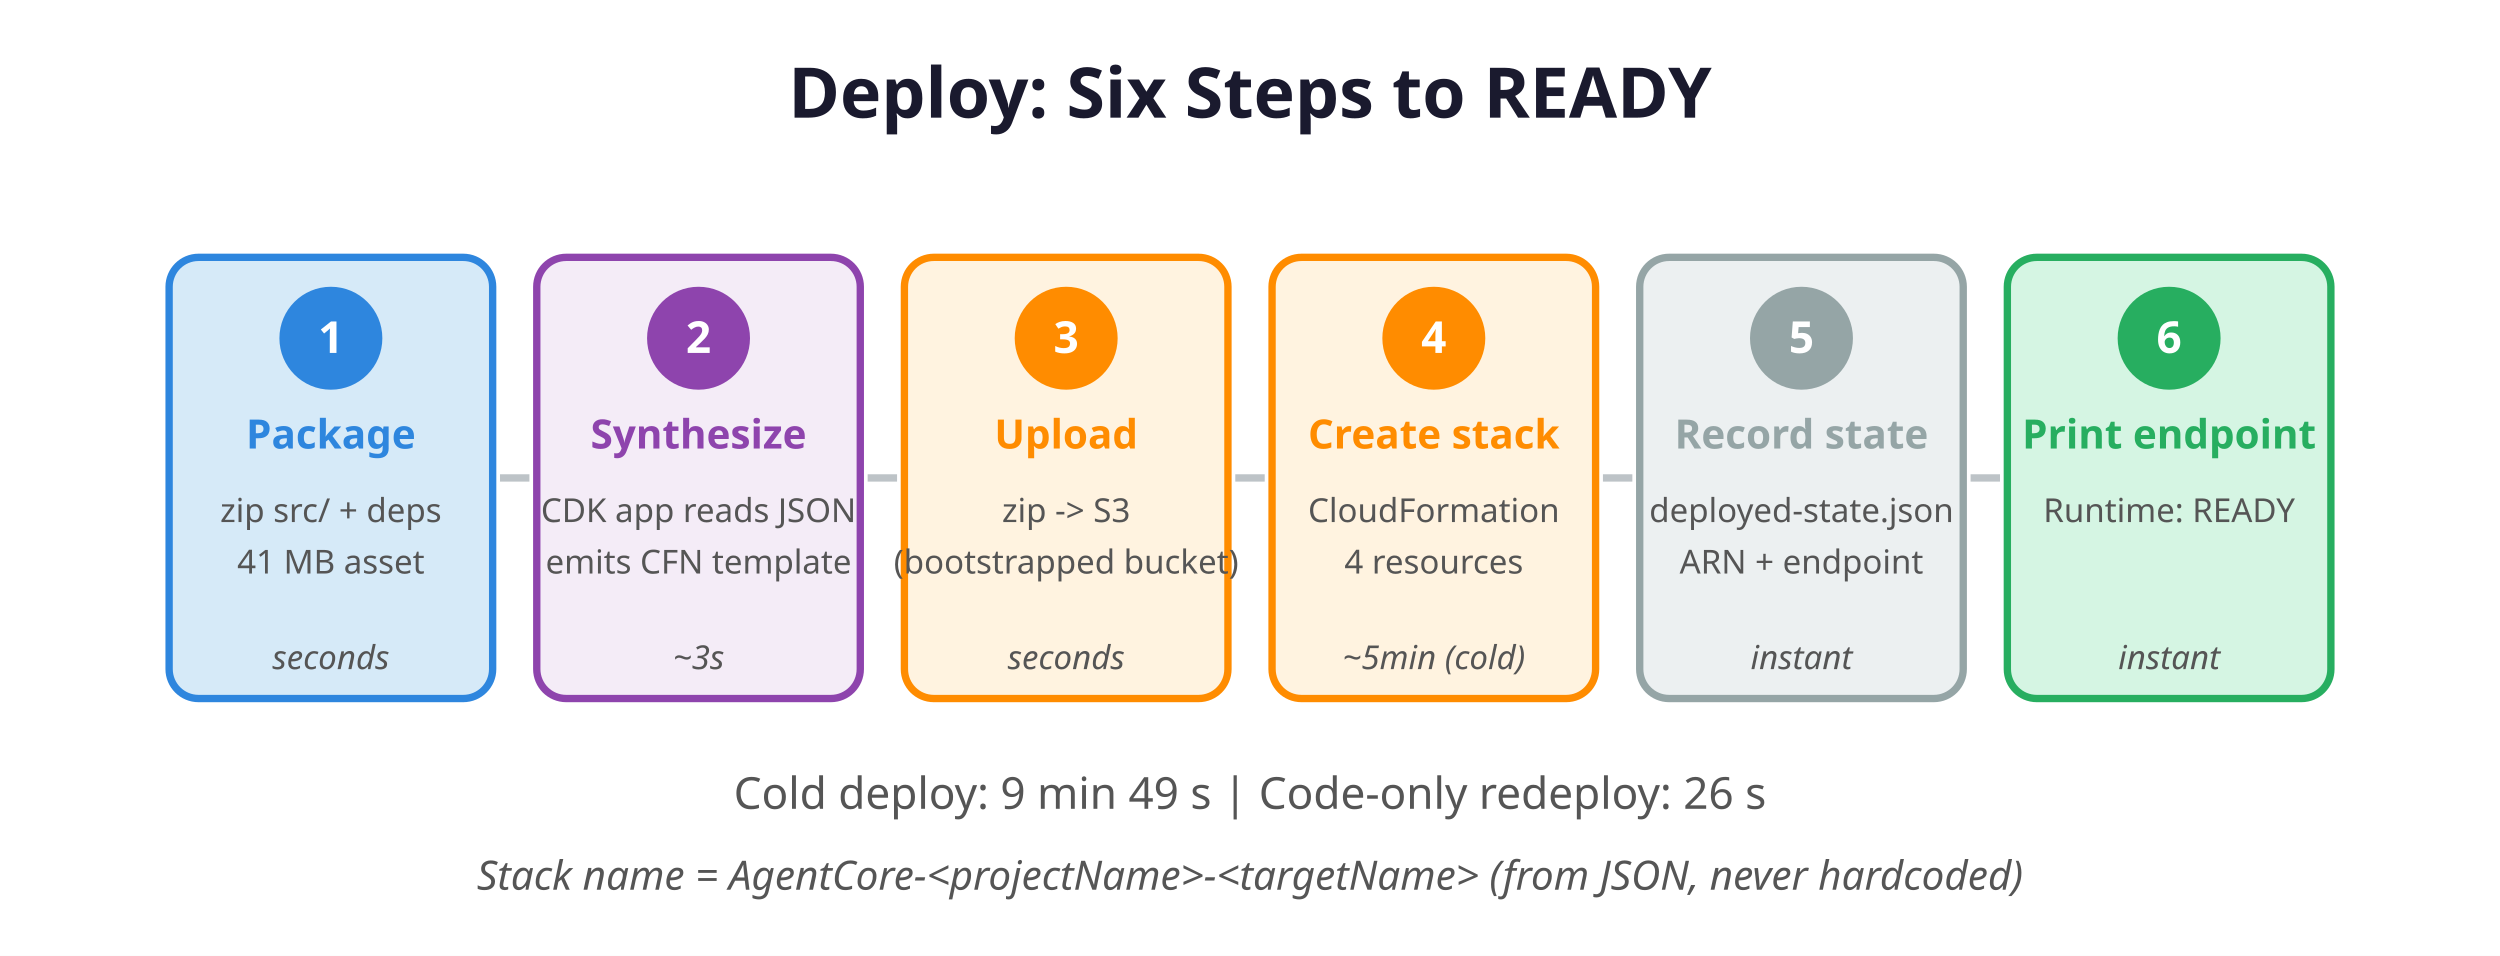
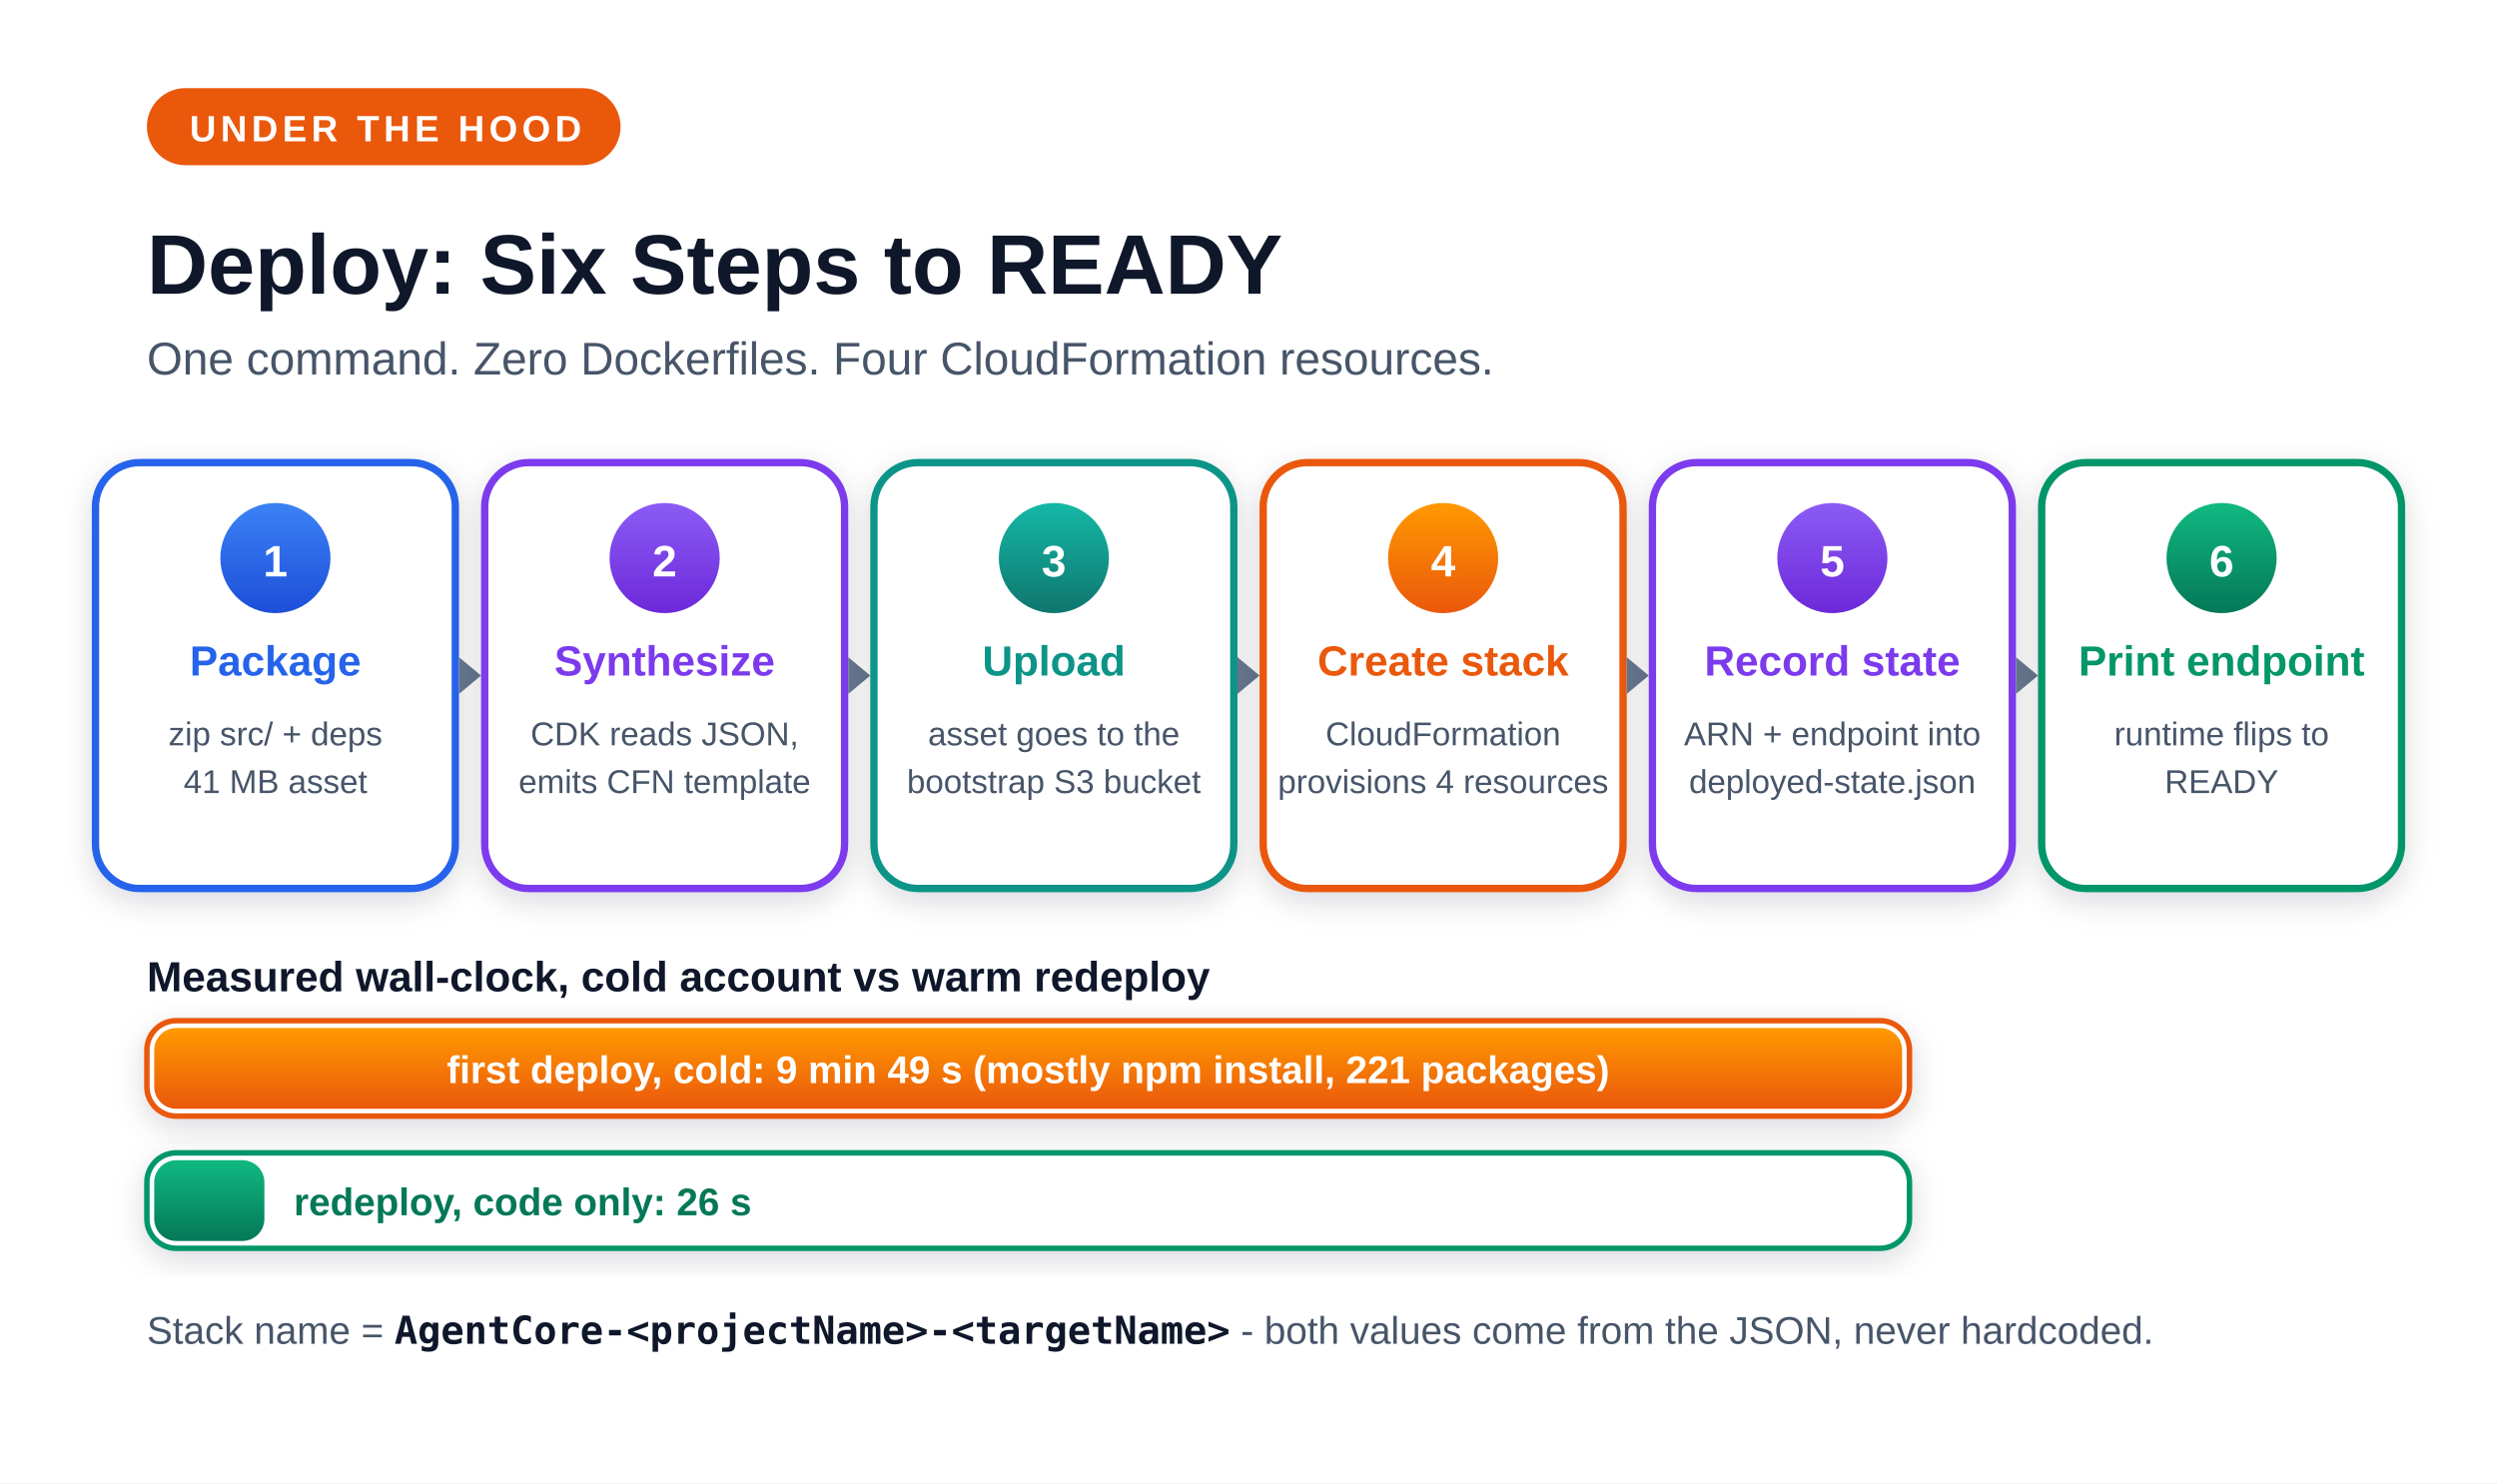
- <svg xmlns="http://www.w3.org/2000/svg" viewBox="0 0 680 260" width="680">
-   <rect width="680" height="260" fill="#FFFFFF" />
-   <text x="340" y="32" text-anchor="middle" font-family="sans-serif" font-size="19" font-weight="700" fill="#1A1A2E">Deploy: Six Steps to READY</text>
-   <rect x="46" y="70" width="88" height="120" rx="8" fill="#D6EAF8" stroke="#2E86DE" stroke-width="2" />
-   <circle cx="90" cy="92" r="14" fill="#2E86DE" />
-   <text x="90" y="96" text-anchor="middle" font-family="sans-serif" font-size="12" font-weight="700" fill="white">1</text>
-   <text x="90" y="122" text-anchor="middle" font-family="sans-serif" font-size="11" font-weight="700" fill="#2E86DE">Package</text>
-   <text x="90" y="142" text-anchor="middle" font-family="sans-serif" font-size="9" fill="#555555">zip src/ + deps</text>
-   <text x="90" y="156" text-anchor="middle" font-family="sans-serif" font-size="9" fill="#555555">41 MB asset</text>
-   <text x="90" y="182" text-anchor="middle" font-family="sans-serif" font-size="9" font-style="italic" fill="#555555">seconds</text>
-   <line x1="136" y1="130" x2="144" y2="130" stroke="#BDC3C7" stroke-width="2" marker-end="" />
-   <rect x="146" y="70" width="88" height="120" rx="8" fill="#F4ECF7" stroke="#8E44AD" stroke-width="2" />
-   <circle cx="190" cy="92" r="14" fill="#8E44AD" />
-   <text x="190" y="96" text-anchor="middle" font-family="sans-serif" font-size="12" font-weight="700" fill="white">2</text>
-   <text x="190" y="122" text-anchor="middle" font-family="sans-serif" font-size="11" font-weight="700" fill="#8E44AD">Synthesize</text>
-   <text x="190" y="142" text-anchor="middle" font-family="sans-serif" font-size="9" fill="#555555">CDK app reads JSON</text>
-   <text x="190" y="156" text-anchor="middle" font-family="sans-serif" font-size="9" fill="#555555">emits CFN template</text>
-   <text x="190" y="182" text-anchor="middle" font-family="sans-serif" font-size="9" font-style="italic" fill="#555555">~3s</text>
-   <line x1="236" y1="130" x2="244" y2="130" stroke="#BDC3C7" stroke-width="2" marker-end="" />
-   <rect x="246" y="70" width="88" height="120" rx="8" fill="#FFF3E0" stroke="#FF8C00" stroke-width="2" />
-   <circle cx="290" cy="92" r="14" fill="#FF8C00" />
-   <text x="290" y="96" text-anchor="middle" font-family="sans-serif" font-size="12" font-weight="700" fill="white">3</text>
-   <text x="290" y="122" text-anchor="middle" font-family="sans-serif" font-size="11" font-weight="700" fill="#FF8C00">Upload</text>
-   <text x="290" y="142" text-anchor="middle" font-family="sans-serif" font-size="9" fill="#555555">zip -&gt; S3</text>
-   <text x="290" y="156" text-anchor="middle" font-family="sans-serif" font-size="9" fill="#555555">(bootstrapped bucket)</text>
-   <text x="290" y="182" text-anchor="middle" font-family="sans-serif" font-size="9" font-style="italic" fill="#555555">seconds</text>
-   <line x1="336" y1="130" x2="344" y2="130" stroke="#BDC3C7" stroke-width="2" marker-end="" />
-   <rect x="346" y="70" width="88" height="120" rx="8" fill="#FFF3E0" stroke="#FF8C00" stroke-width="2" />
-   <circle cx="390" cy="92" r="14" fill="#FF8C00" />
-   <text x="390" y="96" text-anchor="middle" font-family="sans-serif" font-size="12" font-weight="700" fill="white">4</text>
-   <text x="390" y="122" text-anchor="middle" font-family="sans-serif" font-size="11" font-weight="700" fill="#FF8C00">Create stack</text>
-   <text x="390" y="142" text-anchor="middle" font-family="sans-serif" font-size="9" fill="#555555">CloudFormation</text>
-   <text x="390" y="156" text-anchor="middle" font-family="sans-serif" font-size="9" fill="#555555">4 resources</text>
-   <text x="390" y="182" text-anchor="middle" font-family="sans-serif" font-size="9" font-style="italic" fill="#555555">~5min (cold)</text>
-   <line x1="436" y1="130" x2="444" y2="130" stroke="#BDC3C7" stroke-width="2" marker-end="" />
-   <rect x="446" y="70" width="88" height="120" rx="8" fill="#ECF0F1" stroke="#95A5A6" stroke-width="2" />
-   <circle cx="490" cy="92" r="14" fill="#95A5A6" />
-   <text x="490" y="96" text-anchor="middle" font-family="sans-serif" font-size="12" font-weight="700" fill="white">5</text>
-   <text x="490" y="122" text-anchor="middle" font-family="sans-serif" font-size="11" font-weight="700" fill="#95A5A6">Record state</text>
-   <text x="490" y="142" text-anchor="middle" font-family="sans-serif" font-size="9" fill="#555555">deployed-state.json</text>
-   <text x="490" y="156" text-anchor="middle" font-family="sans-serif" font-size="9" fill="#555555">ARN + endpoint</text>
-   <text x="490" y="182" text-anchor="middle" font-family="sans-serif" font-size="9" font-style="italic" fill="#555555">instant</text>
-   <line x1="536" y1="130" x2="544" y2="130" stroke="#BDC3C7" stroke-width="2" marker-end="" />
-   <rect x="546" y="70" width="88" height="120" rx="8" fill="#D5F5E3" stroke="#27AE60" stroke-width="2" />
-   <circle cx="590" cy="92" r="14" fill="#27AE60" />
-   <text x="590" y="96" text-anchor="middle" font-family="sans-serif" font-size="12" font-weight="700" fill="white">6</text>
-   <text x="590" y="122" text-anchor="middle" font-family="sans-serif" font-size="11" font-weight="700" fill="#27AE60">Print endpoint</text>
-   <text x="590" y="142" text-anchor="middle" font-family="sans-serif" font-size="9" fill="#555555">Runtime: READY</text>
-   <text x="590" y="182" text-anchor="middle" font-family="sans-serif" font-size="9" font-style="italic" fill="#555555">instant</text>
-   <text x="340" y="220" text-anchor="middle" font-family="sans-serif" font-size="12" fill="#555555">Cold deploy: 9 min 49 s  |  Code-only redeploy: 26 s</text>
-   <text x="340" y="242" text-anchor="middle" font-family="sans-serif" font-size="11" font-style="italic" fill="#555555">Stack name = AgentCore-&lt;projectName&gt;-&lt;targetName&gt; (from JSON, never hardcoded)</text>
+ <svg xmlns="http://www.w3.org/2000/svg" viewBox="0 0 680 404" width="680">
+   <rect width="680" height="404" fill="white" />
+   <defs>
+     <filter id="ds" x="-30%" y="-30%" width="160%" height="160%">
+       <feDropShadow dx="0" dy="2.5" stdDeviation="4" flood-color="#0F172A" flood-opacity="0.15" />
+     </filter>
+     <linearGradient id="g-blue" x1="0" y1="0" x2="0" y2="1">
+       <stop offset="0" stop-color="#3B82F6" />
+       <stop offset="1" stop-color="#1D4ED8" />
+     </linearGradient>
+     <linearGradient id="g-purple" x1="0" y1="0" x2="0" y2="1">
+       <stop offset="0" stop-color="#8B5CF6" />
+       <stop offset="1" stop-color="#6D28D9" />
+     </linearGradient>
+     <linearGradient id="g-orange" x1="0" y1="0" x2="0" y2="1">
+       <stop offset="0" stop-color="#FF9900" />
+       <stop offset="1" stop-color="#EA580C" />
+     </linearGradient>
+     <linearGradient id="g-green" x1="0" y1="0" x2="0" y2="1">
+       <stop offset="0" stop-color="#10B981" />
+       <stop offset="1" stop-color="#047857" />
+     </linearGradient>
+     <linearGradient id="g-red" x1="0" y1="0" x2="0" y2="1">
+       <stop offset="0" stop-color="#F43F5E" />
+       <stop offset="1" stop-color="#BE123C" />
+     </linearGradient>
+     <linearGradient id="g-teal" x1="0" y1="0" x2="0" y2="1">
+       <stop offset="0" stop-color="#14B8A6" />
+       <stop offset="1" stop-color="#0F766E" />
+     </linearGradient>
+     <linearGradient id="g-ink" x1="0" y1="0" x2="1" y2="0">
+       <stop offset="0" stop-color="#0F172A" />
+       <stop offset="1" stop-color="#1E3A8A" />
+     </linearGradient>
+     <linearGradient id="g-ribbon" x1="0" y1="0" x2="1" y2="0">
+       <stop offset="0" stop-color="#2563EB" />
+       <stop offset="0.35" stop-color="#0D9488" />
+       <stop offset="0.65" stop-color="#EA580C" />
+       <stop offset="1" stop-color="#E11D48" />
+     </linearGradient>
+   </defs>
+   <rect x="40" y="24" width="129" height="21" rx="10.5" fill="#EA580C" />
+   <text x="105" y="38.5" text-anchor="middle" font-family="'Helvetica Neue', 'PingFang SC', Arial, sans-serif" font-size="10" font-weight="700" letter-spacing="1.2" fill="white">UNDER THE HOOD</text>
+   <text x="40" y="80" font-family="'Helvetica Neue', 'PingFang SC', Arial, sans-serif" font-size="23" font-weight="800" fill="#0F172A">Deploy: Six Steps to READY</text>
+   <text x="40" y="102" font-family="'Helvetica Neue', 'PingFang SC', Arial, sans-serif" font-size="12.5" fill="#475569">One command. Zero Dockerfiles. Four CloudFormation resources.</text>
+   <rect x="26" y="126" width="98" height="116" rx="12" fill="white" stroke="#2563EB" stroke-width="2" filter="url(#ds)" />
+   <circle cx="75.0" cy="152" r="15" fill="url(#g-blue)" />
+   <text x="75.0" y="157" text-anchor="middle" font-family="'Helvetica Neue', 'PingFang SC', Arial, sans-serif" font-size="12" font-weight="800" fill="white">1</text>
+   <text x="75.0" y="184" text-anchor="middle" font-family="'Helvetica Neue', 'PingFang SC', Arial, sans-serif" font-size="11.5" font-weight="800" fill="#2563EB">Package</text>
+   <text x="75.0" y="203" text-anchor="middle" font-family="'Helvetica Neue', 'PingFang SC', Arial, sans-serif" font-size="9" fill="#475569">zip src/ + deps</text>
+   <text x="75.0" y="216" text-anchor="middle" font-family="'Helvetica Neue', 'PingFang SC', Arial, sans-serif" font-size="9" fill="#475569">41 MB asset</text>
+   <path d="M 125 179.0 L 131 184.0 L 125 189.0 Z" fill="#64748B" />
+   <rect x="132" y="126" width="98" height="116" rx="12" fill="white" stroke="#7C3AED" stroke-width="2" filter="url(#ds)" />
+   <circle cx="181.0" cy="152" r="15" fill="url(#g-purple)" />
+   <text x="181.0" y="157" text-anchor="middle" font-family="'Helvetica Neue', 'PingFang SC', Arial, sans-serif" font-size="12" font-weight="800" fill="white">2</text>
+   <text x="181.0" y="184" text-anchor="middle" font-family="'Helvetica Neue', 'PingFang SC', Arial, sans-serif" font-size="11.5" font-weight="800" fill="#7C3AED">Synthesize</text>
+   <text x="181.0" y="203" text-anchor="middle" font-family="'Helvetica Neue', 'PingFang SC', Arial, sans-serif" font-size="9" fill="#475569">CDK reads JSON,</text>
+   <text x="181.0" y="216" text-anchor="middle" font-family="'Helvetica Neue', 'PingFang SC', Arial, sans-serif" font-size="9" fill="#475569">emits CFN template</text>
+   <path d="M 231 179.0 L 237 184.0 L 231 189.0 Z" fill="#64748B" />
+   <rect x="238" y="126" width="98" height="116" rx="12" fill="white" stroke="#0D9488" stroke-width="2" filter="url(#ds)" />
+   <circle cx="287.0" cy="152" r="15" fill="url(#g-teal)" />
+   <text x="287.0" y="157" text-anchor="middle" font-family="'Helvetica Neue', 'PingFang SC', Arial, sans-serif" font-size="12" font-weight="800" fill="white">3</text>
+   <text x="287.0" y="184" text-anchor="middle" font-family="'Helvetica Neue', 'PingFang SC', Arial, sans-serif" font-size="11.5" font-weight="800" fill="#0D9488">Upload</text>
+   <text x="287.0" y="203" text-anchor="middle" font-family="'Helvetica Neue', 'PingFang SC', Arial, sans-serif" font-size="9" fill="#475569">asset goes to the</text>
+   <text x="287.0" y="216" text-anchor="middle" font-family="'Helvetica Neue', 'PingFang SC', Arial, sans-serif" font-size="9" fill="#475569">bootstrap S3 bucket</text>
+   <path d="M 337 179.0 L 343 184.0 L 337 189.0 Z" fill="#64748B" />
+   <rect x="344" y="126" width="98" height="116" rx="12" fill="white" stroke="#EA580C" stroke-width="2" filter="url(#ds)" />
+   <circle cx="393.0" cy="152" r="15" fill="url(#g-orange)" />
+   <text x="393.0" y="157" text-anchor="middle" font-family="'Helvetica Neue', 'PingFang SC', Arial, sans-serif" font-size="12" font-weight="800" fill="white">4</text>
+   <text x="393.0" y="184" text-anchor="middle" font-family="'Helvetica Neue', 'PingFang SC', Arial, sans-serif" font-size="11.5" font-weight="800" fill="#EA580C">Create stack</text>
+   <text x="393.0" y="203" text-anchor="middle" font-family="'Helvetica Neue', 'PingFang SC', Arial, sans-serif" font-size="9" fill="#475569">CloudFormation</text>
+   <text x="393.0" y="216" text-anchor="middle" font-family="'Helvetica Neue', 'PingFang SC', Arial, sans-serif" font-size="9" fill="#475569">provisions 4 resources</text>
+   <path d="M 443 179.0 L 449 184.0 L 443 189.0 Z" fill="#64748B" />
+   <rect x="450" y="126" width="98" height="116" rx="12" fill="white" stroke="#7C3AED" stroke-width="2" filter="url(#ds)" />
+   <circle cx="499.0" cy="152" r="15" fill="url(#g-purple)" />
+   <text x="499.0" y="157" text-anchor="middle" font-family="'Helvetica Neue', 'PingFang SC', Arial, sans-serif" font-size="12" font-weight="800" fill="white">5</text>
+   <text x="499.0" y="184" text-anchor="middle" font-family="'Helvetica Neue', 'PingFang SC', Arial, sans-serif" font-size="11.5" font-weight="800" fill="#7C3AED">Record state</text>
+   <text x="499.0" y="203" text-anchor="middle" font-family="'Helvetica Neue', 'PingFang SC', Arial, sans-serif" font-size="9" fill="#475569">ARN + endpoint into</text>
+   <text x="499.0" y="216" text-anchor="middle" font-family="'Helvetica Neue', 'PingFang SC', Arial, sans-serif" font-size="9" fill="#475569">deployed-state.json</text>
+   <path d="M 549 179.0 L 555 184.0 L 549 189.0 Z" fill="#64748B" />
+   <rect x="556" y="126" width="98" height="116" rx="12" fill="white" stroke="#059669" stroke-width="2" filter="url(#ds)" />
+   <circle cx="605.0" cy="152" r="15" fill="url(#g-green)" />
+   <text x="605.0" y="157" text-anchor="middle" font-family="'Helvetica Neue', 'PingFang SC', Arial, sans-serif" font-size="12" font-weight="800" fill="white">6</text>
+   <text x="605.0" y="184" text-anchor="middle" font-family="'Helvetica Neue', 'PingFang SC', Arial, sans-serif" font-size="11.5" font-weight="800" fill="#059669">Print endpoint</text>
+   <text x="605.0" y="203" text-anchor="middle" font-family="'Helvetica Neue', 'PingFang SC', Arial, sans-serif" font-size="9" fill="#475569">runtime flips to</text>
+   <text x="605.0" y="216" text-anchor="middle" font-family="'Helvetica Neue', 'PingFang SC', Arial, sans-serif" font-size="9" fill="#475569">READY</text>
+   <text x="40" y="270" font-family="'Helvetica Neue', 'PingFang SC', Arial, sans-serif" font-size="11.5" font-weight="700" fill="#0F172A">Measured wall-clock, cold account vs warm redeploy</text>
+   <rect x="40" y="278" width="480" height="26" rx="8" fill="white" stroke="#EA580C" stroke-width="1.5" filter="url(#ds)" />
+   <rect x="42" y="280" width="476" height="22" rx="6" fill="url(#g-orange)" />
+   <text x="280.0" y="295" text-anchor="middle" font-family="'Helvetica Neue', 'PingFang SC', Arial, sans-serif" font-size="10.5" font-weight="700" fill="white">first deploy, cold: 9 min 49 s (mostly npm install, 221 packages)</text>
+   <rect x="40" y="314" width="480" height="26" rx="8" fill="white" stroke="#059669" stroke-width="1.5" filter="url(#ds)" />
+   <rect x="42" y="316" width="30" height="22" rx="6" fill="url(#g-green)" />
+   <text x="80" y="331" font-family="'Helvetica Neue', 'PingFang SC', Arial, sans-serif" font-size="10.5" font-weight="700" fill="#047857">redeploy, code only: 26 s</text>
+   <text x="40" y="366" font-family="'Helvetica Neue', 'PingFang SC', Arial, sans-serif" font-size="10.5" fill="#475569">Stack name = <tspan font-family="'SF Mono', Menlo, Consolas, monospace" font-weight="700" fill="#0F172A">AgentCore-&lt;projectName&gt;-&lt;targetName&gt;</tspan> - both values come from the JSON, never hardcoded.</text>
</svg>
